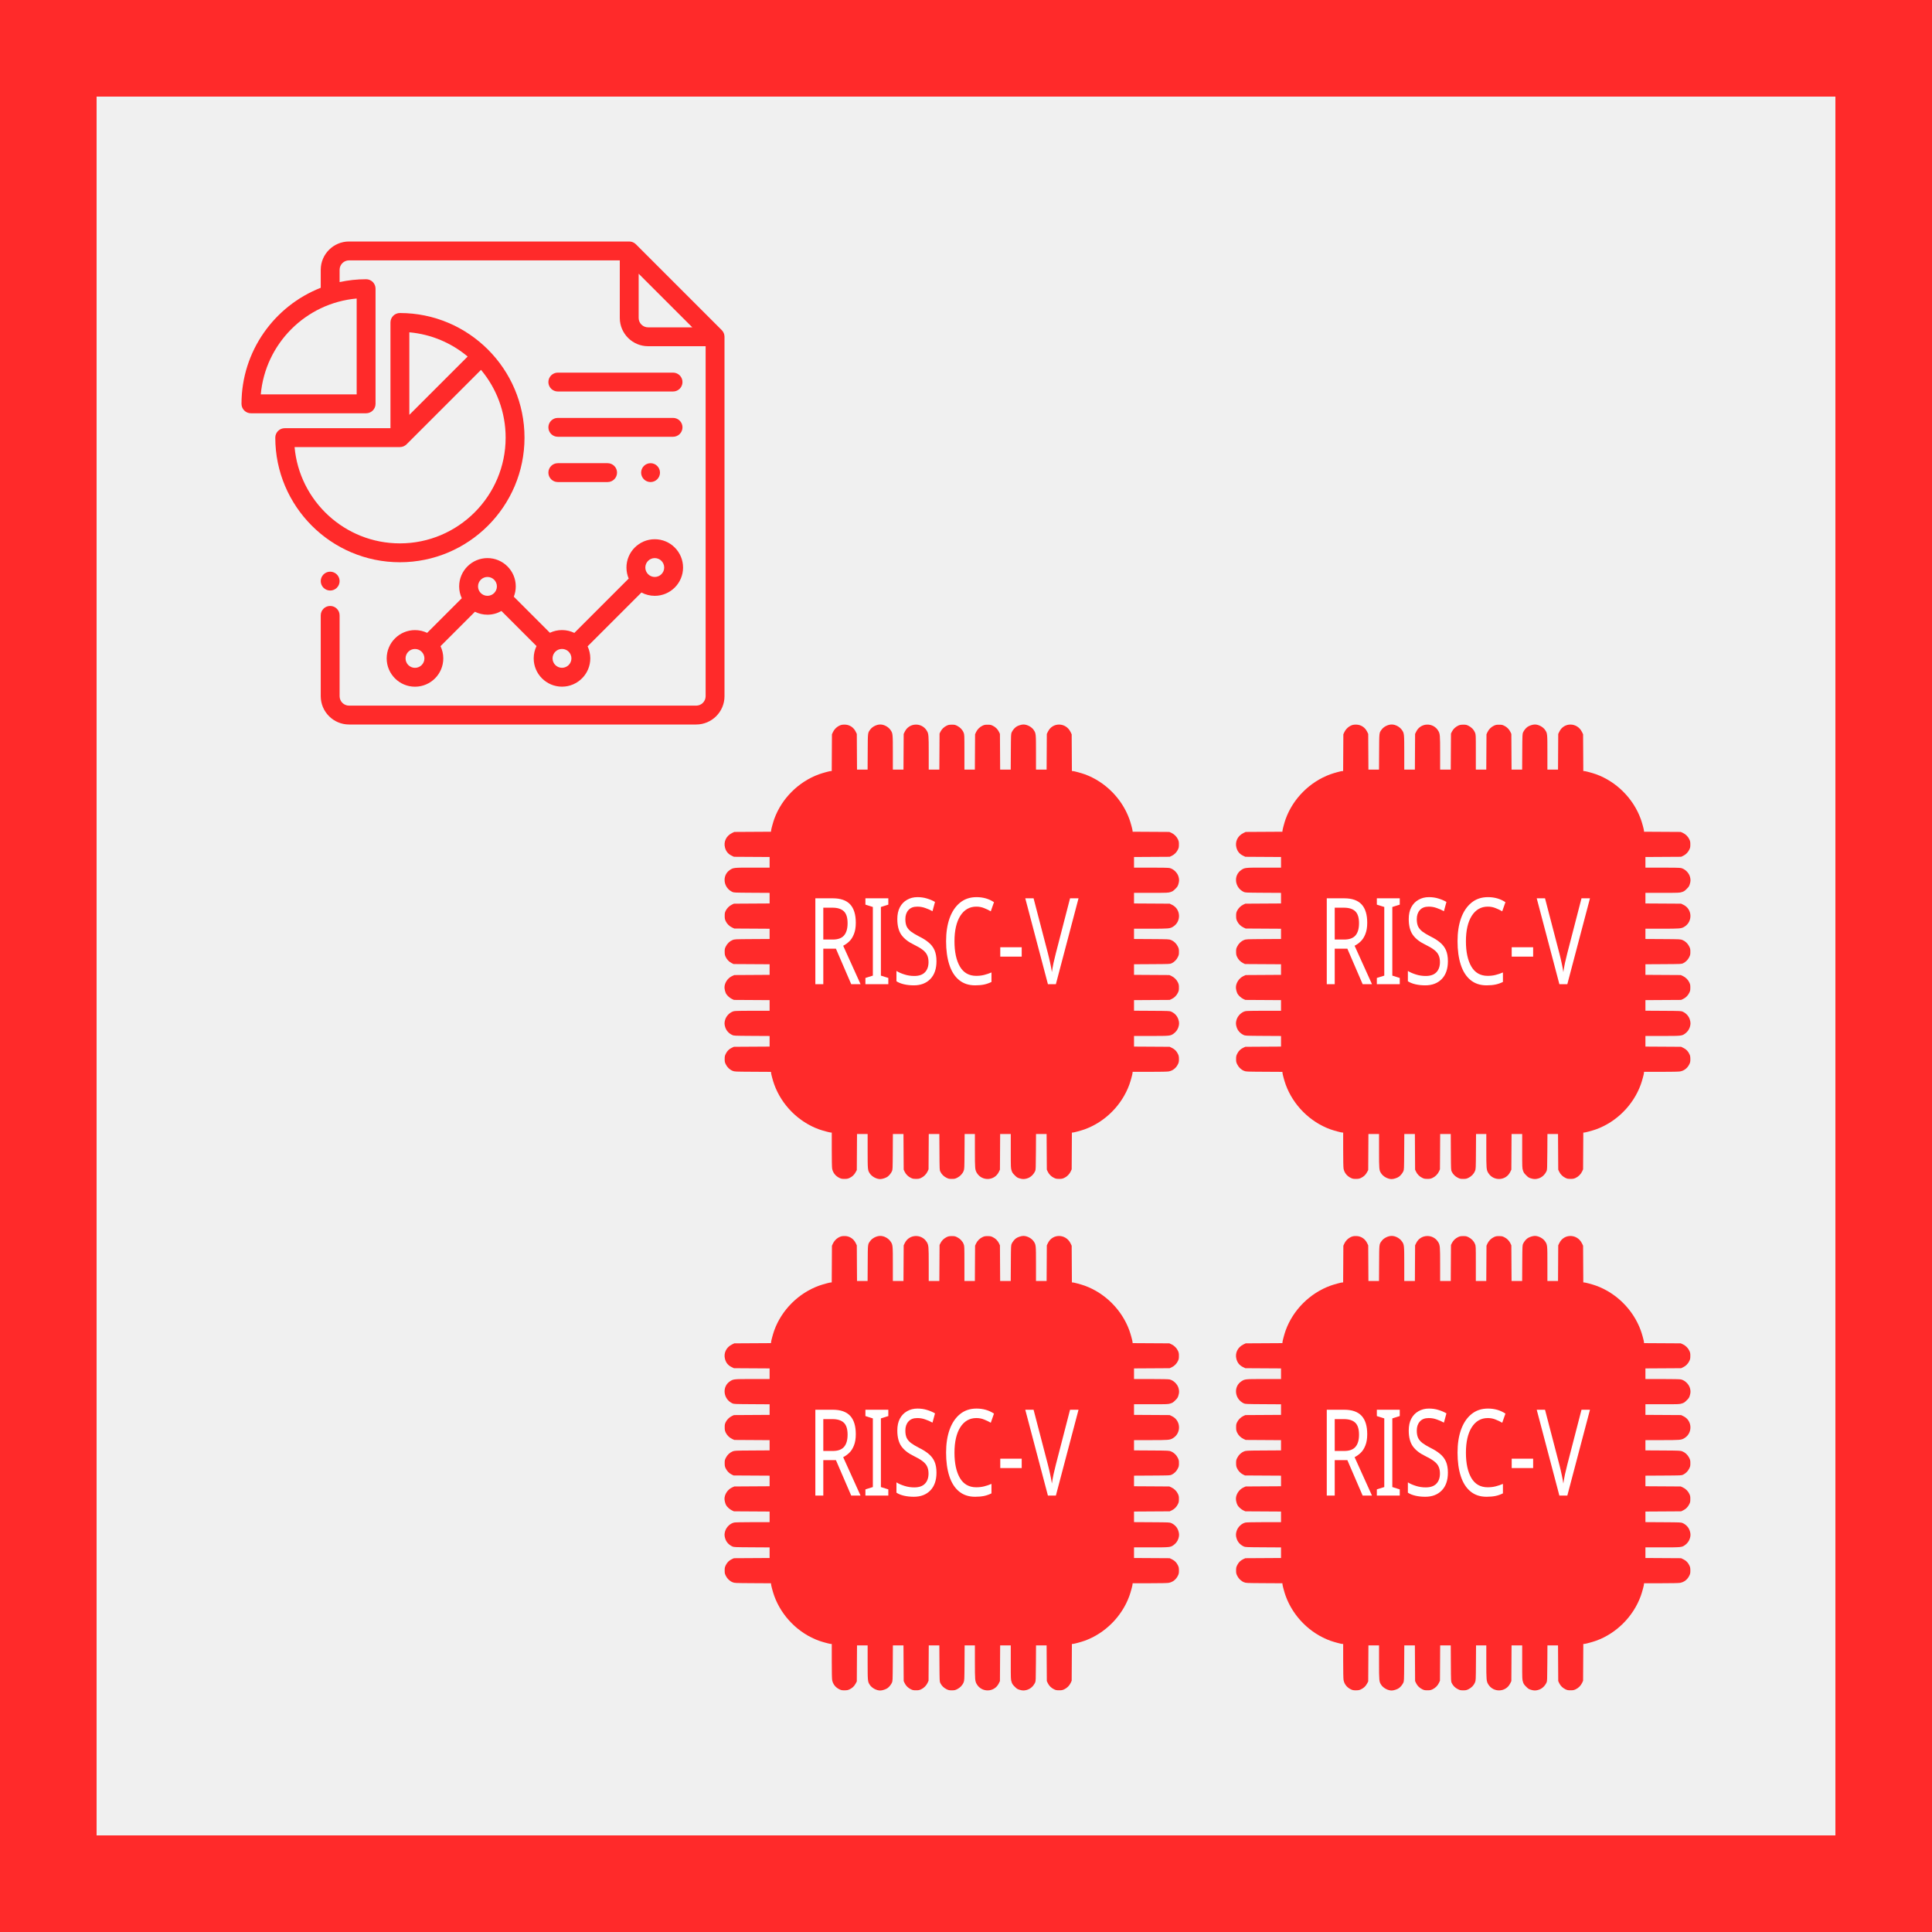
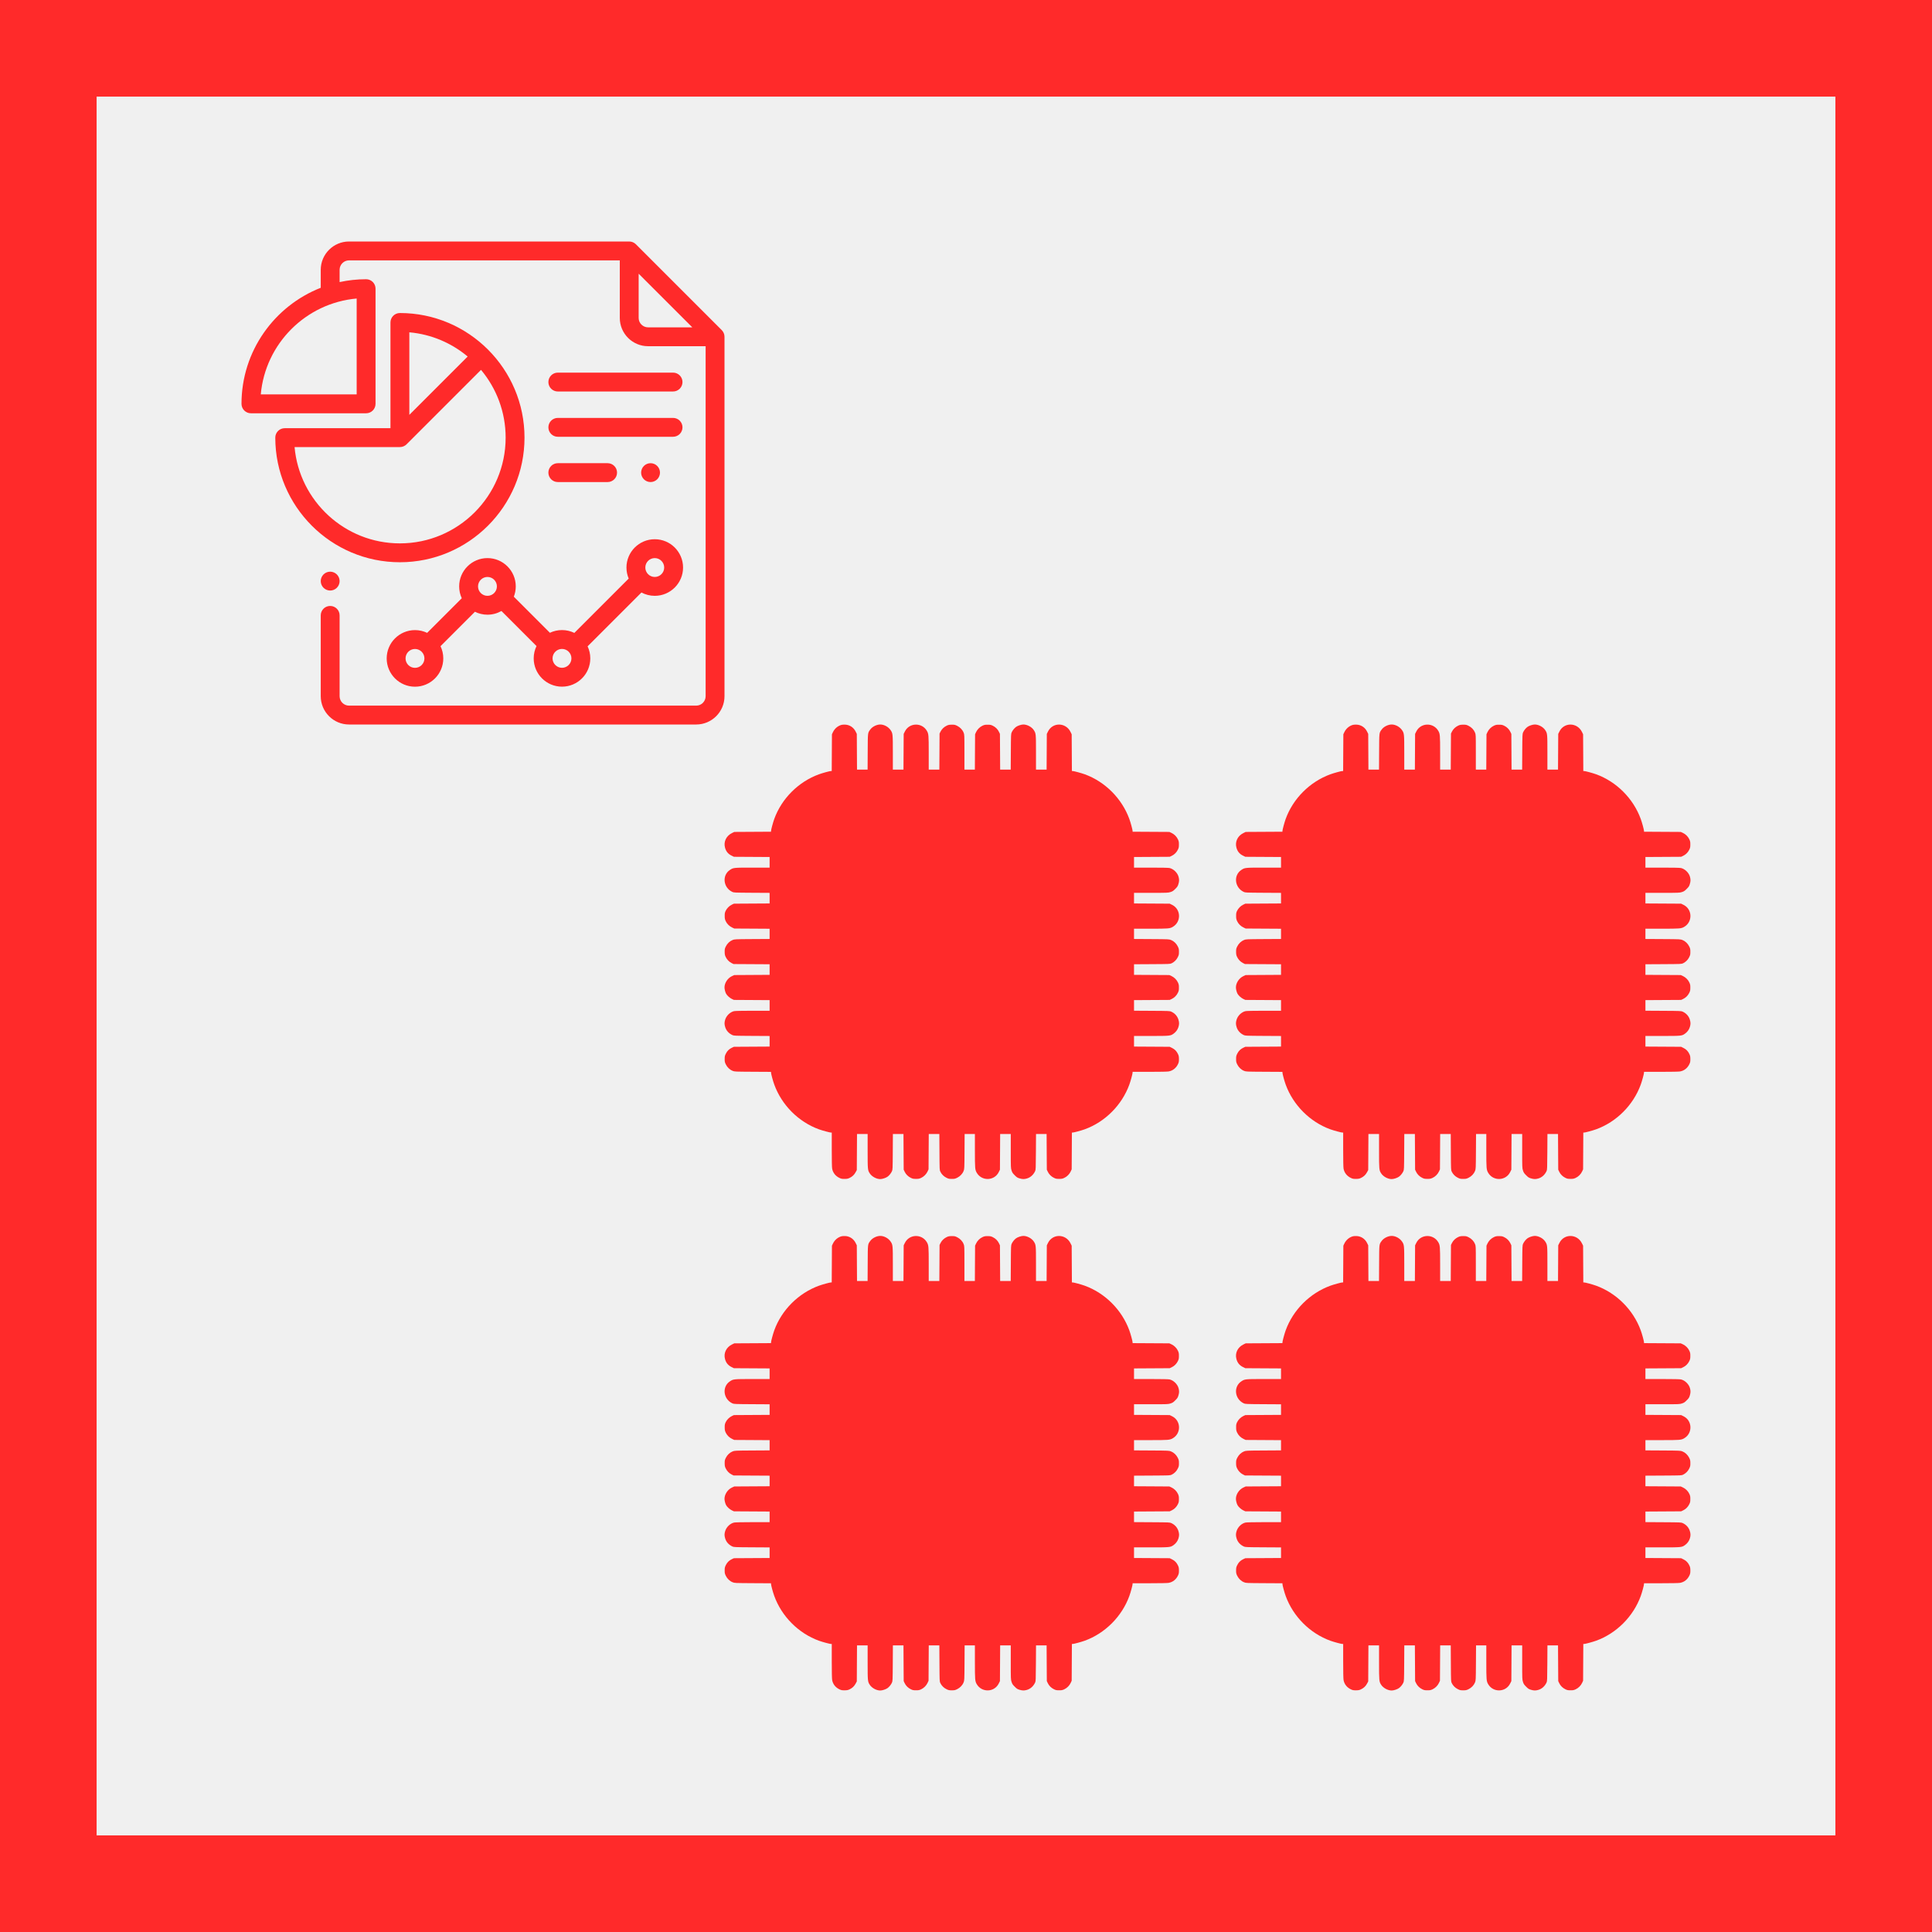
<svg xmlns="http://www.w3.org/2000/svg" version="1.0" width="400" height="400" viewBox="0 0 300 300" preserveAspectRatio="xMidYMid meet" id="svg8">
  <defs id="defs12" />
  <g transform="matrix(0.00551515,0,0,-0.00551471,112.5,262.5)" id="g6" style="fill:#ff2a2a;stroke:none">
    <path d="m 3297,12790 c -105,-27 -197,-105 -245,-208 l -27,-57 -3,-517 -3,-518 h -22 c -33,0 -241,-57 -337,-92 -577,-210 -1051,-683 -1259,-1258 -35,-97 -91,-304 -91,-337 v -22 l -518,-3 -517,-3 -67,-33 C 49,9664 -30,9498 14,9335 42,9228 101,9155 198,9108 l 67,-33 502,-3 503,-3 V 8920 8770 H 788 c -535,0 -538,-1 -635,-65 -228,-151 -190,-497 67,-619 44,-20 59,-21 548,-24 l 502,-3 v -149 -149 l -502,-3 -503,-3 -57,-27 C 135,7694 66,7624 32,7552 10,7504 5,7481 6,7410 c 0,-72 4,-94 28,-147 35,-76 103,-144 184,-181 l 57,-27 497,-3 498,-3 v -144 -144 l -492,-3 C 291,6755 284,6754 228,6732 148,6700 78,6633 38,6552 8,6492 5,6477 5,6400 c 1,-70 5,-95 27,-142 35,-75 94,-138 165,-174 l 58,-29 507,-3 508,-3 v -149 -149 l -497,-3 -498,-3 -63,-29 C 90,5660 0,5523 0,5397 c 0,-50 20,-129 44,-176 28,-52 102,-120 164,-149 l 57,-27 503,-3 502,-3 V 4890 4740 H 793 c -289,0 -496,-5 -523,-11 -111,-25 -215,-125 -251,-240 -24,-78 -24,-131 1,-210 31,-99 99,-175 200,-223 44,-20 59,-21 548,-24 l 502,-3 v -149 -149 l -502,-3 -503,-3 -56,-26 C 130,3662 76,3609 38,3532 9,3472 5,3456 5,3380 c 0,-76 4,-93 33,-152 40,-81 110,-148 190,-180 57,-23 61,-23 569,-26 l 513,-3 v -22 c 0,-33 56,-241 92,-337 210,-577 683,-1051 1258,-1259 98,-35 304,-91 338,-91 h 22 V 832 c 0,-301 4,-500 11,-538 21,-116 96,-210 207,-262 48,-23 70,-27 142,-27 70,1 94,5 140,27 77,36 131,86 171,160 l 34,63 3,508 3,507 h 149 150 V 793 c 0,-523 2,-543 59,-631 58,-91 188,-162 296,-162 59,0 162,34 208,69 48,36 94,94 121,151 20,44 21,59 24,548 l 3,502 h 149 149 l 3,-502 3,-503 27,-57 c 34,-73 98,-137 174,-173 51,-25 71,-29 144,-29 72,-1 94,4 145,27 78,36 146,104 182,181 l 28,61 3,498 3,497 h 149 149 l 3,-508 c 3,-500 3,-508 25,-553 36,-74 97,-135 171,-171 60,-30 76,-33 152,-33 76,0 93,4 152,33 81,40 148,110 180,190 22,56 23,63 26,549 l 3,493 h 145 144 V 803 c 0,-505 3,-541 53,-626 142,-241 496,-230 619,21 l 33,67 3,502 3,503 h 149 150 V 790 c 0,-467 1,-481 22,-547 18,-57 32,-79 88,-134 57,-58 75,-70 134,-88 81,-25 134,-26 207,-5 103,29 186,104 235,209 18,37 19,77 22,543 l 3,502 h 149 149 l 3,-502 3,-503 27,-57 c 34,-73 98,-137 174,-173 51,-25 71,-29 144,-29 72,-1 94,4 145,27 78,36 146,104 182,181 l 28,61 3,518 3,517 h 22 c 33,0 240,56 337,91 575,208 1048,682 1258,1259 36,97 92,304 92,338 v 22 h 478 c 301,0 500,4 538,11 116,21 210,96 262,207 23,48 27,70 27,142 -1,70 -5,94 -27,140 -38,81 -89,134 -166,172 l -67,33 -502,3 -503,3 v 149 150 h 478 c 526,0 546,2 631,61 67,46 118,114 141,188 25,80 25,132 0,212 -31,99 -99,175 -200,223 -44,20 -59,21 -547,24 l -503,3 v 149 149 l 503,3 502,3 57,27 c 73,34 137,98 173,174 25,51 29,71 29,144 1,72 -4,94 -27,145 -36,78 -104,146 -181,182 l -61,28 -497,3 -498,3 v 149 149 l 508,3 c 500,3 508,3 553,25 74,36 135,97 171,171 30,60 33,76 33,152 0,76 -4,93 -33,152 -40,81 -110,148 -190,180 -56,22 -63,23 -549,26 l -493,3 v 145 144 h 468 c 504,0 540,3 625,53 241,142 230,496 -21,619 l -67,33 -502,3 -503,3 v 149 150 h 480 c 467,0 481,1 547,22 57,18 79,32 134,88 58,57 70,75 88,134 25,80 26,131 6,205 -30,116 -144,226 -255,250 -33,7 -222,11 -525,11 h -475 v 150 149 l 503,3 502,3 57,27 c 73,34 137,98 173,174 25,51 29,71 29,144 1,72 -4,94 -27,145 -36,78 -104,146 -181,182 l -61,28 -517,3 -518,3 v 22 c 0,33 -56,241 -92,337 -210,577 -683,1051 -1258,1259 -97,35 -304,91 -337,91 h -22 l -3,518 -3,517 -33,67 c -133,270 -503,276 -634,10 l -33,-67 -3,-502 -3,-503 h -149 -150 v 483 c 0,529 -1,535 -61,628 -57,89 -186,159 -294,159 -59,0 -162,-34 -208,-69 -48,-36 -94,-94 -121,-151 -20,-44 -21,-59 -24,-547 l -3,-503 h -149 -149 l -3,503 -3,502 -27,57 c -34,73 -98,137 -174,173 -51,25 -71,29 -144,29 -72,1 -94,-4 -145,-27 -78,-36 -146,-104 -182,-181 l -28,-61 -3,-497 -3,-498 h -147 -147 v 493 c 0,489 0,492 -23,549 -32,80 -99,150 -180,190 -60,30 -75,33 -152,33 -70,-1 -95,-5 -142,-27 -75,-35 -138,-94 -174,-165 l -29,-58 -3,-507 -3,-508 h -149 -150 v 468 c 0,504 -3,540 -53,625 -142,241 -496,230 -619,-21 l -33,-67 -3,-502 -3,-503 h -149 -150 v 478 c 0,527 -2,543 -62,632 -63,94 -184,160 -292,160 -102,0 -226,-62 -283,-143 -71,-98 -68,-69 -71,-624 l -3,-503 h -149 -149 l -3,503 -3,502 -33,67 c -57,115 -166,188 -291,194 -36,2 -83,-1 -104,-6 z" id="path4" style="fill:#ff2a2a" />
  </g>
-   <text xml:space="preserve" style="font-style:normal;font-weight:normal;font-size:3.207px;line-height:23;font-family:sans-serif;letter-spacing:0px;word-spacing:0px;fill:#000000;fill-opacity:1;stroke:none;stroke-width:0.08" x="145.814" y="199.508" id="text828" transform="scale(0.8590764,1.164041)">
-     <tspan id="tspan826" x="145.814" y="199.508" style="font-size:16.035px;line-height:40;fill:#ffffff;stroke-width:0.08">RISC-V</tspan>
-   </text>
  <flowRoot xml:space="preserve" id="flowRoot830" style="font-style:normal;font-weight:normal;font-size:40px;line-height:20;font-family:sans-serif;letter-spacing:0px;word-spacing:0px;fill:#000000;fill-opacity:1;stroke:none" transform="translate(0,-980)">
    <flowRegion id="flowRegion832">
      <rect id="rect834" width="2127.681" height="612.419" x="-110.488" y="510.24" />
    </flowRegion>
    <flowPara id="flowPara836" />
  </flowRoot>
  <g transform="matrix(0.00551515,0,0,-0.00551471,112.5,183.0882)" id="g6-3" style="fill:#ff2a2a;stroke:none">
    <path d="m 3297,12790 c -105,-27 -197,-105 -245,-208 l -27,-57 -3,-517 -3,-518 h -22 c -33,0 -241,-57 -337,-92 -577,-210 -1051,-683 -1259,-1258 -35,-97 -91,-304 -91,-337 v -22 l -518,-3 -517,-3 -67,-33 C 49,9664 -30,9498 14,9335 42,9228 101,9155 198,9108 l 67,-33 502,-3 503,-3 V 8920 8770 H 788 c -535,0 -538,-1 -635,-65 -228,-151 -190,-497 67,-619 44,-20 59,-21 548,-24 l 502,-3 v -149 -149 l -502,-3 -503,-3 -57,-27 C 135,7694 66,7624 32,7552 10,7504 5,7481 6,7410 c 0,-72 4,-94 28,-147 35,-76 103,-144 184,-181 l 57,-27 497,-3 498,-3 v -144 -144 l -492,-3 C 291,6755 284,6754 228,6732 148,6700 78,6633 38,6552 8,6492 5,6477 5,6400 c 1,-70 5,-95 27,-142 35,-75 94,-138 165,-174 l 58,-29 507,-3 508,-3 v -149 -149 l -497,-3 -498,-3 -63,-29 C 90,5660 0,5523 0,5397 c 0,-50 20,-129 44,-176 28,-52 102,-120 164,-149 l 57,-27 503,-3 502,-3 V 4890 4740 H 793 c -289,0 -496,-5 -523,-11 -111,-25 -215,-125 -251,-240 -24,-78 -24,-131 1,-210 31,-99 99,-175 200,-223 44,-20 59,-21 548,-24 l 502,-3 v -149 -149 l -502,-3 -503,-3 -56,-26 C 130,3662 76,3609 38,3532 9,3472 5,3456 5,3380 c 0,-76 4,-93 33,-152 40,-81 110,-148 190,-180 57,-23 61,-23 569,-26 l 513,-3 v -22 c 0,-33 56,-241 92,-337 210,-577 683,-1051 1258,-1259 98,-35 304,-91 338,-91 h 22 V 832 c 0,-301 4,-500 11,-538 21,-116 96,-210 207,-262 48,-23 70,-27 142,-27 70,1 94,5 140,27 77,36 131,86 171,160 l 34,63 3,508 3,507 h 149 150 V 793 c 0,-523 2,-543 59,-631 58,-91 188,-162 296,-162 59,0 162,34 208,69 48,36 94,94 121,151 20,44 21,59 24,548 l 3,502 h 149 149 l 3,-502 3,-503 27,-57 c 34,-73 98,-137 174,-173 51,-25 71,-29 144,-29 72,-1 94,4 145,27 78,36 146,104 182,181 l 28,61 3,498 3,497 h 149 149 l 3,-508 c 3,-500 3,-508 25,-553 36,-74 97,-135 171,-171 60,-30 76,-33 152,-33 76,0 93,4 152,33 81,40 148,110 180,190 22,56 23,63 26,549 l 3,493 h 145 144 V 803 c 0,-505 3,-541 53,-626 142,-241 496,-230 619,21 l 33,67 3,502 3,503 h 149 150 V 790 c 0,-467 1,-481 22,-547 18,-57 32,-79 88,-134 57,-58 75,-70 134,-88 81,-25 134,-26 207,-5 103,29 186,104 235,209 18,37 19,77 22,543 l 3,502 h 149 149 l 3,-502 3,-503 27,-57 c 34,-73 98,-137 174,-173 51,-25 71,-29 144,-29 72,-1 94,4 145,27 78,36 146,104 182,181 l 28,61 3,518 3,517 h 22 c 33,0 240,56 337,91 575,208 1048,682 1258,1259 36,97 92,304 92,338 v 22 h 478 c 301,0 500,4 538,11 116,21 210,96 262,207 23,48 27,70 27,142 -1,70 -5,94 -27,140 -38,81 -89,134 -166,172 l -67,33 -502,3 -503,3 v 149 150 h 478 c 526,0 546,2 631,61 67,46 118,114 141,188 25,80 25,132 0,212 -31,99 -99,175 -200,223 -44,20 -59,21 -547,24 l -503,3 v 149 149 l 503,3 502,3 57,27 c 73,34 137,98 173,174 25,51 29,71 29,144 1,72 -4,94 -27,145 -36,78 -104,146 -181,182 l -61,28 -497,3 -498,3 v 149 149 l 508,3 c 500,3 508,3 553,25 74,36 135,97 171,171 30,60 33,76 33,152 0,76 -4,93 -33,152 -40,81 -110,148 -190,180 -56,22 -63,23 -549,26 l -493,3 v 145 144 h 468 c 504,0 540,3 625,53 241,142 230,496 -21,619 l -67,33 -502,3 -503,3 v 149 150 h 480 c 467,0 481,1 547,22 57,18 79,32 134,88 58,57 70,75 88,134 25,80 26,131 6,205 -30,116 -144,226 -255,250 -33,7 -222,11 -525,11 h -475 v 150 149 l 503,3 502,3 57,27 c 73,34 137,98 173,174 25,51 29,71 29,144 1,72 -4,94 -27,145 -36,78 -104,146 -181,182 l -61,28 -517,3 -518,3 v 22 c 0,33 -56,241 -92,337 -210,577 -683,1051 -1258,1259 -97,35 -304,91 -337,91 h -22 l -3,518 -3,517 -33,67 c -133,270 -503,276 -634,10 l -33,-67 -3,-502 -3,-503 h -149 -150 v 483 c 0,529 -1,535 -61,628 -57,89 -186,159 -294,159 -59,0 -162,-34 -208,-69 -48,-36 -94,-94 -121,-151 -20,-44 -21,-59 -24,-547 l -3,-503 h -149 -149 l -3,503 -3,502 -27,57 c -34,73 -98,137 -174,173 -51,25 -71,29 -144,29 -72,1 -94,-4 -145,-27 -78,-36 -146,-104 -182,-181 l -28,-61 -3,-497 -3,-498 h -147 -147 v 493 c 0,489 0,492 -23,549 -32,80 -99,150 -180,190 -60,30 -75,33 -152,33 -70,-1 -95,-5 -142,-27 -75,-35 -138,-94 -174,-165 l -29,-58 -3,-507 -3,-508 h -149 -150 v 468 c 0,504 -3,540 -53,625 -142,241 -496,230 -619,-21 l -33,-67 -3,-502 -3,-503 h -149 -150 v 478 c 0,527 -2,543 -62,632 -63,94 -184,160 -292,160 -102,0 -226,-62 -283,-143 -71,-98 -68,-69 -71,-624 l -3,-503 h -149 -149 l -3,503 -3,502 -33,67 c -57,115 -166,188 -291,194 -36,2 -83,-1 -104,-6 z" id="path4-6" style="fill:#ff2a2a" />
  </g>
-   <text xml:space="preserve" style="font-style:normal;font-weight:normal;font-size:3.207px;line-height:23;font-family:sans-serif;letter-spacing:0px;word-spacing:0px;fill:#000000;fill-opacity:1;stroke:none;stroke-width:0.08" x="145.814" y="131.287" id="text828-7" transform="scale(0.8590764,1.164041)">
-     <tspan id="tspan826-5" x="145.814" y="131.287" style="font-size:16.035px;line-height:40;fill:#ffffff;stroke-width:0.08">RISC-V</tspan>
-   </text>
  <g transform="matrix(0.00551515,0,0,-0.00551471,191.9117,262.5)" id="g6-36" style="fill:#ff2a2a;stroke:none">
    <path d="m 3297,12790 c -105,-27 -197,-105 -245,-208 l -27,-57 -3,-517 -3,-518 h -22 c -33,0 -241,-57 -337,-92 -577,-210 -1051,-683 -1259,-1258 -35,-97 -91,-304 -91,-337 v -22 l -518,-3 -517,-3 -67,-33 C 49,9664 -30,9498 14,9335 42,9228 101,9155 198,9108 l 67,-33 502,-3 503,-3 V 8920 8770 H 788 c -535,0 -538,-1 -635,-65 -228,-151 -190,-497 67,-619 44,-20 59,-21 548,-24 l 502,-3 v -149 -149 l -502,-3 -503,-3 -57,-27 C 135,7694 66,7624 32,7552 10,7504 5,7481 6,7410 c 0,-72 4,-94 28,-147 35,-76 103,-144 184,-181 l 57,-27 497,-3 498,-3 v -144 -144 l -492,-3 C 291,6755 284,6754 228,6732 148,6700 78,6633 38,6552 8,6492 5,6477 5,6400 c 1,-70 5,-95 27,-142 35,-75 94,-138 165,-174 l 58,-29 507,-3 508,-3 v -149 -149 l -497,-3 -498,-3 -63,-29 C 90,5660 0,5523 0,5397 c 0,-50 20,-129 44,-176 28,-52 102,-120 164,-149 l 57,-27 503,-3 502,-3 V 4890 4740 H 793 c -289,0 -496,-5 -523,-11 -111,-25 -215,-125 -251,-240 -24,-78 -24,-131 1,-210 31,-99 99,-175 200,-223 44,-20 59,-21 548,-24 l 502,-3 v -149 -149 l -502,-3 -503,-3 -56,-26 C 130,3662 76,3609 38,3532 9,3472 5,3456 5,3380 c 0,-76 4,-93 33,-152 40,-81 110,-148 190,-180 57,-23 61,-23 569,-26 l 513,-3 v -22 c 0,-33 56,-241 92,-337 210,-577 683,-1051 1258,-1259 98,-35 304,-91 338,-91 h 22 V 832 c 0,-301 4,-500 11,-538 21,-116 96,-210 207,-262 48,-23 70,-27 142,-27 70,1 94,5 140,27 77,36 131,86 171,160 l 34,63 3,508 3,507 h 149 150 V 793 c 0,-523 2,-543 59,-631 58,-91 188,-162 296,-162 59,0 162,34 208,69 48,36 94,94 121,151 20,44 21,59 24,548 l 3,502 h 149 149 l 3,-502 3,-503 27,-57 c 34,-73 98,-137 174,-173 51,-25 71,-29 144,-29 72,-1 94,4 145,27 78,36 146,104 182,181 l 28,61 3,498 3,497 h 149 149 l 3,-508 c 3,-500 3,-508 25,-553 36,-74 97,-135 171,-171 60,-30 76,-33 152,-33 76,0 93,4 152,33 81,40 148,110 180,190 22,56 23,63 26,549 l 3,493 h 145 144 V 803 c 0,-505 3,-541 53,-626 142,-241 496,-230 619,21 l 33,67 3,502 3,503 h 149 150 V 790 c 0,-467 1,-481 22,-547 18,-57 32,-79 88,-134 57,-58 75,-70 134,-88 81,-25 134,-26 207,-5 103,29 186,104 235,209 18,37 19,77 22,543 l 3,502 h 149 149 l 3,-502 3,-503 27,-57 c 34,-73 98,-137 174,-173 51,-25 71,-29 144,-29 72,-1 94,4 145,27 78,36 146,104 182,181 l 28,61 3,518 3,517 h 22 c 33,0 240,56 337,91 575,208 1048,682 1258,1259 36,97 92,304 92,338 v 22 h 478 c 301,0 500,4 538,11 116,21 210,96 262,207 23,48 27,70 27,142 -1,70 -5,94 -27,140 -38,81 -89,134 -166,172 l -67,33 -502,3 -503,3 v 149 150 h 478 c 526,0 546,2 631,61 67,46 118,114 141,188 25,80 25,132 0,212 -31,99 -99,175 -200,223 -44,20 -59,21 -547,24 l -503,3 v 149 149 l 503,3 502,3 57,27 c 73,34 137,98 173,174 25,51 29,71 29,144 1,72 -4,94 -27,145 -36,78 -104,146 -181,182 l -61,28 -497,3 -498,3 v 149 149 l 508,3 c 500,3 508,3 553,25 74,36 135,97 171,171 30,60 33,76 33,152 0,76 -4,93 -33,152 -40,81 -110,148 -190,180 -56,22 -63,23 -549,26 l -493,3 v 145 144 h 468 c 504,0 540,3 625,53 241,142 230,496 -21,619 l -67,33 -502,3 -503,3 v 149 150 h 480 c 467,0 481,1 547,22 57,18 79,32 134,88 58,57 70,75 88,134 25,80 26,131 6,205 -30,116 -144,226 -255,250 -33,7 -222,11 -525,11 h -475 v 150 149 l 503,3 502,3 57,27 c 73,34 137,98 173,174 25,51 29,71 29,144 1,72 -4,94 -27,145 -36,78 -104,146 -181,182 l -61,28 -517,3 -518,3 v 22 c 0,33 -56,241 -92,337 -210,577 -683,1051 -1258,1259 -97,35 -304,91 -337,91 h -22 l -3,518 -3,517 -33,67 c -133,270 -503,276 -634,10 l -33,-67 -3,-502 -3,-503 h -149 -150 v 483 c 0,529 -1,535 -61,628 -57,89 -186,159 -294,159 -59,0 -162,-34 -208,-69 -48,-36 -94,-94 -121,-151 -20,-44 -21,-59 -24,-547 l -3,-503 h -149 -149 l -3,503 -3,502 -27,57 c -34,73 -98,137 -174,173 -51,25 -71,29 -144,29 -72,1 -94,-4 -145,-27 -78,-36 -146,-104 -182,-181 l -28,-61 -3,-497 -3,-498 h -147 -147 v 493 c 0,489 0,492 -23,549 -32,80 -99,150 -180,190 -60,30 -75,33 -152,33 -70,-1 -95,-5 -142,-27 -75,-35 -138,-94 -174,-165 l -29,-58 -3,-507 -3,-508 h -149 -150 v 468 c 0,504 -3,540 -53,625 -142,241 -496,230 -619,-21 l -33,-67 -3,-502 -3,-503 h -149 -150 v 478 c 0,527 -2,543 -62,632 -63,94 -184,160 -292,160 -102,0 -226,-62 -283,-143 -71,-98 -68,-69 -71,-624 l -3,-503 h -149 -149 l -3,503 -3,502 -33,67 c -57,115 -166,188 -291,194 -36,2 -83,-1 -104,-6 z" id="path4-0" style="fill:#ff2a2a" />
  </g>
-   <text xml:space="preserve" style="font-style:normal;font-weight:normal;font-size:3.207px;line-height:23;font-family:sans-serif;letter-spacing:0px;word-spacing:0px;fill:#000000;fill-opacity:1;stroke:none;stroke-width:0.08" x="238.253" y="199.508" id="text828-6" transform="scale(0.8590764,1.164041)">
-     <tspan id="tspan826-2" x="238.253" y="199.508" style="font-size:16.035px;line-height:40;fill:#ffffff;stroke-width:0.08">RISC-V</tspan>
-   </text>
  <g transform="matrix(0.00551515,0,0,-0.00551471,191.9117,183.0882)" id="g6-3-6" style="fill:#ff2a2a;stroke:none">
    <path d="m 3297,12790 c -105,-27 -197,-105 -245,-208 l -27,-57 -3,-517 -3,-518 h -22 c -33,0 -241,-57 -337,-92 -577,-210 -1051,-683 -1259,-1258 -35,-97 -91,-304 -91,-337 v -22 l -518,-3 -517,-3 -67,-33 C 49,9664 -30,9498 14,9335 42,9228 101,9155 198,9108 l 67,-33 502,-3 503,-3 V 8920 8770 H 788 c -535,0 -538,-1 -635,-65 -228,-151 -190,-497 67,-619 44,-20 59,-21 548,-24 l 502,-3 v -149 -149 l -502,-3 -503,-3 -57,-27 C 135,7694 66,7624 32,7552 10,7504 5,7481 6,7410 c 0,-72 4,-94 28,-147 35,-76 103,-144 184,-181 l 57,-27 497,-3 498,-3 v -144 -144 l -492,-3 C 291,6755 284,6754 228,6732 148,6700 78,6633 38,6552 8,6492 5,6477 5,6400 c 1,-70 5,-95 27,-142 35,-75 94,-138 165,-174 l 58,-29 507,-3 508,-3 v -149 -149 l -497,-3 -498,-3 -63,-29 C 90,5660 0,5523 0,5397 c 0,-50 20,-129 44,-176 28,-52 102,-120 164,-149 l 57,-27 503,-3 502,-3 V 4890 4740 H 793 c -289,0 -496,-5 -523,-11 -111,-25 -215,-125 -251,-240 -24,-78 -24,-131 1,-210 31,-99 99,-175 200,-223 44,-20 59,-21 548,-24 l 502,-3 v -149 -149 l -502,-3 -503,-3 -56,-26 C 130,3662 76,3609 38,3532 9,3472 5,3456 5,3380 c 0,-76 4,-93 33,-152 40,-81 110,-148 190,-180 57,-23 61,-23 569,-26 l 513,-3 v -22 c 0,-33 56,-241 92,-337 210,-577 683,-1051 1258,-1259 98,-35 304,-91 338,-91 h 22 V 832 c 0,-301 4,-500 11,-538 21,-116 96,-210 207,-262 48,-23 70,-27 142,-27 70,1 94,5 140,27 77,36 131,86 171,160 l 34,63 3,508 3,507 h 149 150 V 793 c 0,-523 2,-543 59,-631 58,-91 188,-162 296,-162 59,0 162,34 208,69 48,36 94,94 121,151 20,44 21,59 24,548 l 3,502 h 149 149 l 3,-502 3,-503 27,-57 c 34,-73 98,-137 174,-173 51,-25 71,-29 144,-29 72,-1 94,4 145,27 78,36 146,104 182,181 l 28,61 3,498 3,497 h 149 149 l 3,-508 c 3,-500 3,-508 25,-553 36,-74 97,-135 171,-171 60,-30 76,-33 152,-33 76,0 93,4 152,33 81,40 148,110 180,190 22,56 23,63 26,549 l 3,493 h 145 144 V 803 c 0,-505 3,-541 53,-626 142,-241 496,-230 619,21 l 33,67 3,502 3,503 h 149 150 V 790 c 0,-467 1,-481 22,-547 18,-57 32,-79 88,-134 57,-58 75,-70 134,-88 81,-25 134,-26 207,-5 103,29 186,104 235,209 18,37 19,77 22,543 l 3,502 h 149 149 l 3,-502 3,-503 27,-57 c 34,-73 98,-137 174,-173 51,-25 71,-29 144,-29 72,-1 94,4 145,27 78,36 146,104 182,181 l 28,61 3,518 3,517 h 22 c 33,0 240,56 337,91 575,208 1048,682 1258,1259 36,97 92,304 92,338 v 22 h 478 c 301,0 500,4 538,11 116,21 210,96 262,207 23,48 27,70 27,142 -1,70 -5,94 -27,140 -38,81 -89,134 -166,172 l -67,33 -502,3 -503,3 v 149 150 h 478 c 526,0 546,2 631,61 67,46 118,114 141,188 25,80 25,132 0,212 -31,99 -99,175 -200,223 -44,20 -59,21 -547,24 l -503,3 v 149 149 l 503,3 502,3 57,27 c 73,34 137,98 173,174 25,51 29,71 29,144 1,72 -4,94 -27,145 -36,78 -104,146 -181,182 l -61,28 -497,3 -498,3 v 149 149 l 508,3 c 500,3 508,3 553,25 74,36 135,97 171,171 30,60 33,76 33,152 0,76 -4,93 -33,152 -40,81 -110,148 -190,180 -56,22 -63,23 -549,26 l -493,3 v 145 144 h 468 c 504,0 540,3 625,53 241,142 230,496 -21,619 l -67,33 -502,3 -503,3 v 149 150 h 480 c 467,0 481,1 547,22 57,18 79,32 134,88 58,57 70,75 88,134 25,80 26,131 6,205 -30,116 -144,226 -255,250 -33,7 -222,11 -525,11 h -475 v 150 149 l 503,3 502,3 57,27 c 73,34 137,98 173,174 25,51 29,71 29,144 1,72 -4,94 -27,145 -36,78 -104,146 -181,182 l -61,28 -517,3 -518,3 v 22 c 0,33 -56,241 -92,337 -210,577 -683,1051 -1258,1259 -97,35 -304,91 -337,91 h -22 l -3,518 -3,517 -33,67 c -133,270 -503,276 -634,10 l -33,-67 -3,-502 -3,-503 h -149 -150 v 483 c 0,529 -1,535 -61,628 -57,89 -186,159 -294,159 -59,0 -162,-34 -208,-69 -48,-36 -94,-94 -121,-151 -20,-44 -21,-59 -24,-547 l -3,-503 h -149 -149 l -3,503 -3,502 -27,57 c -34,73 -98,137 -174,173 -51,25 -71,29 -144,29 -72,1 -94,-4 -145,-27 -78,-36 -146,-104 -182,-181 l -28,-61 -3,-497 -3,-498 h -147 -147 v 493 c 0,489 0,492 -23,549 -32,80 -99,150 -180,190 -60,30 -75,33 -152,33 -70,-1 -95,-5 -142,-27 -75,-35 -138,-94 -174,-165 l -29,-58 -3,-507 -3,-508 h -149 -150 v 468 c 0,504 -3,540 -53,625 -142,241 -496,230 -619,-21 l -33,-67 -3,-502 -3,-503 h -149 -150 v 478 c 0,527 -2,543 -62,632 -63,94 -184,160 -292,160 -102,0 -226,-62 -283,-143 -71,-98 -68,-69 -71,-624 l -3,-503 h -149 -149 l -3,503 -3,502 -33,67 c -57,115 -166,188 -291,194 -36,2 -83,-1 -104,-6 z" id="path4-6-1" style="fill:#ff2a2a" />
  </g>
-   <text xml:space="preserve" style="font-style:normal;font-weight:normal;font-size:3.207px;line-height:23;font-family:sans-serif;letter-spacing:0px;word-spacing:0px;fill:#000000;fill-opacity:1;stroke:none;stroke-width:0.08" x="238.253" y="131.287" id="text828-7-8" transform="scale(0.8590764,1.164041)">
-     <tspan id="tspan826-5-7" x="238.253" y="131.287" style="font-size:16.035px;line-height:40;fill:#ffffff;stroke-width:0.08">RISC-V</tspan>
-   </text>
  <rect style="fill:#ff2a2a;fill-opacity:1;stroke-width:0.501" id="rect46" width="15" height="300" x="-2.8421709e-14" y="4.9999999e-06" />
  <rect style="fill:#ff2a2a;fill-opacity:1;stroke-width:0.501" id="rect46-3" width="15" height="300" x="285" y="4.9999999e-06" />
  <rect style="fill:#ff2a2a;fill-opacity:1;stroke-width:0.501" id="rect46-6" width="15" height="300" x="285" y="-300" transform="rotate(90)" />
  <rect style="fill:#ff2a2a;fill-opacity:1;stroke-width:0.501" id="rect46-6-7" width="15" height="300" x="4.9999999e-06" y="-300" transform="rotate(90)" />
  <g id="g922" transform="matrix(0.1875,0,0,0.1875,37.5,37.5)">
    <g style="fill:#ff2a2a;fill-opacity:1" transform="scale(0.78125)" id="g6-367">
      <g style="fill:#ff2a2a;fill-opacity:1" id="g4">
        <path style="fill:#ff2a2a;fill-opacity:1" id="path2" d="m 509.07,93.916 -91,-90.987 C 416.195,1.054 413.652,0 411,0 H 114 C 97.458,0 84,13.458 84,30 V 49.064 C 34.875,68.334 0,116.215 0,172.091 c 0,5.522 4.478,10 10,10 h 122.091 c 5.522,0 10,-4.478 10,-10 V 50 c 0,-5.522 -4.478,-10 -10,-10 -9.638,0 -19.034,1.047 -28.091,3.017 V 30 c 0,-5.514 4.486,-10 10,-10 h 287 v 61 c 0,16.542 13.458,30 30,30 h 61 v 371 c 0,5.514 -4.486,10 -10,10 H 114 c -5.514,0 -10,-4.486 -10,-10 v -85.667 c 0,-5.522 -4.478,-10 -10,-10 -5.522,0 -10,4.478 -10,10 V 482 c 0,16.542 13.458,30 30,30 h 368 c 16.542,0 30,-13.458 30,-30 V 100.987 c 0,-2.652 -1.054,-5.196 -2.93,-7.071 z M 122.09,60.443 V 162.091 H 20.442 C 25.223,108.243 68.243,65.224 122.09,60.443 Z M 431,91 c -5.514,0 -10,-4.486 -10,-10 V 34.14 L 477.868,91 Z" />
      </g>
    </g>
    <g style="fill:#ff2a2a;fill-opacity:1" transform="scale(0.78125)" id="g12">
      <g style="fill:#ff2a2a;fill-opacity:1" id="g10">
        <path style="fill:#ff2a2a;fill-opacity:1" id="path8" d="M 101.069,352.93 C 99.21,351.069 96.63,350 94,350 c -2.63,0 -5.21,1.069 -7.07,2.93 -1.86,1.86 -2.93,4.44 -2.93,7.07 0,2.63 1.069,5.21 2.93,7.069 1.86,1.861 4.44,2.931 7.07,2.931 2.63,0 5.21,-1.07 7.069,-2.931 C 102.93,365.21 104,362.63 104,360 c 0,-2.63 -1.07,-5.21 -2.931,-7.07 z" />
      </g>
    </g>
    <g style="fill:#ff2a2a;fill-opacity:1" transform="scale(0.78125)" id="g18">
      <g style="fill:#ff2a2a;fill-opacity:1" id="g16">
        <path style="fill:#ff2a2a;fill-opacity:1" id="path14" d="m 167.909,75.819 c -5.522,0 -10,4.478 -10,10 v 112.09 H 45.819 c -5.522,0 -10,4.478 -10,10 C 35.819,280.744 95.074,340 167.909,340 240.744,340 300,280.744 300,207.909 300,135.074 240.744,75.819 167.909,75.819 Z m 10,20.443 c 23.41,2.078 44.771,11.388 61.836,25.67 l -61.836,61.835 z M 167.909,320 C 109.472,320 61.335,275.051 56.262,217.909 h 111.647 c 2.76,0 5.258,-1.118 7.068,-2.926 0.001,-0.001 0.002,-0.001 0.004,-0.003 L 253.89,136.072 C 270.181,155.539 280,180.599 280,207.909 280,269.716 229.716,320 167.909,320 Z" />
      </g>
    </g>
    <g style="fill:#ff2a2a;fill-opacity:1" transform="scale(0.78125)" id="g24">
      <g style="fill:#ff2a2a;fill-opacity:1" id="g22">
        <path style="fill:#ff2a2a;fill-opacity:1" id="path20" d="m 438.073,315.605 c -16.542,0 -30,13.458 -30,30 0,4.146 0.846,8.097 2.373,11.692 l -57.613,57.613 c -3.959,-1.929 -8.403,-3.014 -13.095,-3.014 -4.581,0 -8.923,1.036 -12.81,2.879 L 288.67,376.517 c 1.326,-3.384 2.062,-7.063 2.062,-10.913 0,-16.542 -13.458,-30 -30,-30 -16.542,0 -30,13.458 -30,30 0,4.482 0.995,8.734 2.765,12.557 l -36.695,36.695 c -3.909,-1.87 -8.283,-2.919 -12.897,-2.919 -16.542,0 -30,13.458 -30,30 0,16.542 13.458,30 30,30 16.542,0 30,-13.458 30,-30 0,-4.637 -1.058,-9.031 -2.944,-12.954 l 36.49,-36.49 c 4.007,1.988 8.515,3.111 13.283,3.111 5.385,0 10.438,-1.433 14.811,-3.927 l 37.179,37.179 c -1.912,3.945 -2.986,8.369 -2.986,13.04 0,16.542 13.458,30 30,30 16.542,0 30,-13.458 30,-30 0,-4.558 -1.026,-8.88 -2.853,-12.752 l 57.075,-57.075 c 4.209,2.254 9.014,3.536 14.113,3.536 16.542,0 30,-13.458 30,-30 0,-16.542 -13.458,-30 -30,-30 z M 183.904,451.938 c -5.514,0 -10,-4.486 -10,-10 0,-5.514 4.486,-10 10,-10 2.685,0 5.12,1.069 6.918,2.797 0.04,0.042 0.075,0.087 0.116,0.128 0.048,0.048 0.1,0.088 0.149,0.134 1.74,1.8 2.817,4.246 2.817,6.941 0,5.513 -4.486,10 -10,10 z m 76.828,-76.334 c -5.514,0 -10,-4.486 -10,-10 0,-5.514 4.486,-10 10,-10 5.514,0 10,4.486 10,10 0,5.514 -4.486,10 -10,10 z m 79.004,76.292 c -5.514,0 -10,-4.486 -10,-10 0,-5.514 4.486,-10 10,-10 5.514,0 10,4.486 10,10 0,5.514 -4.486,10 -10,10 z m 98.335,-96.292 c -5.514,0 -10,-4.486 -10,-10 0,-5.514 4.487,-10 10,-10 5.514,0 10,4.486 10,10 0,5.514 -4.486,10 -10,10 z" />
      </g>
    </g>
    <g style="fill:#ff2a2a;fill-opacity:1" transform="scale(0.78125)" id="g30">
      <g style="fill:#ff2a2a;fill-opacity:1" id="g28">
        <path style="fill:#ff2a2a;fill-opacity:1" id="path26" d="m 388.09,235 h -52.779 c -5.522,0 -10,4.478 -10,10 0,5.522 4.477,10 10,10 h 52.779 c 5.522,0 10,-4.478 10,-10 0,-5.522 -4.478,-10 -10,-10 z" />
      </g>
    </g>
    <g style="fill:#ff2a2a;fill-opacity:1" transform="scale(0.78125)" id="g36">
      <g style="fill:#ff2a2a;fill-opacity:1" id="g34">
        <path style="fill:#ff2a2a;fill-opacity:1" id="path32" d="M 440.689,237.93 C 438.83,236.07 436.25,235 433.62,235 c -2.63,0 -5.21,1.069 -7.07,2.93 -1.86,1.86 -2.93,4.44 -2.93,7.07 0,2.63 1.069,5.21 2.93,7.069 1.86,1.86 4.43,2.931 7.07,2.931 2.63,0 5.21,-1.07 7.069,-2.931 1.86,-1.859 2.931,-4.439 2.931,-7.069 0,-2.63 -1.07,-5.21 -2.931,-7.07 z" />
      </g>
    </g>
    <g style="fill:#ff2a2a;fill-opacity:1" transform="scale(0.78125)" id="g42">
      <g style="fill:#ff2a2a;fill-opacity:1" id="g40">
        <path style="fill:#ff2a2a;fill-opacity:1" id="path38" d="M 457.465,139 H 335.311 c -5.522,0 -10,4.478 -10,10 0,5.522 4.477,10 10,10 h 122.154 c 5.522,0 10,-4.478 10,-10 0,-5.522 -4.478,-10 -10,-10 z" />
      </g>
    </g>
    <g style="fill:#ff2a2a;fill-opacity:1" transform="scale(0.78125)" id="g48">
      <g style="fill:#ff2a2a;fill-opacity:1" id="g46">
        <path style="fill:#ff2a2a;fill-opacity:1" id="path44" d="M 457.465,187 H 335.311 c -5.522,0 -10,4.478 -10,10 0,5.522 4.477,10 10,10 h 122.154 c 5.522,0 10,-4.478 10,-10 0,-5.522 -4.478,-10 -10,-10 z" />
      </g>
    </g>
-     <g transform="translate(0,-112)" id="g50">
- </g>
-     <g transform="translate(0,-112)" id="g52">
- </g>
-     <g transform="translate(0,-112)" id="g54">
- </g>
-     <g transform="translate(0,-112)" id="g56">
- </g>
-     <g transform="translate(0,-112)" id="g58">
- </g>
-     <g transform="translate(0,-112)" id="g60">
- </g>
-     <g transform="translate(0,-112)" id="g62">
- </g>
-     <g transform="translate(0,-112)" id="g64">
- </g>
-     <g transform="translate(0,-112)" id="g66">
- </g>
-     <g transform="translate(0,-112)" id="g68">
- </g>
-     <g transform="translate(0,-112)" id="g70">
- </g>
-     <g transform="translate(0,-112)" id="g72">
- </g>
-     <g transform="translate(0,-112)" id="g74">
- </g>
-     <g transform="translate(0,-112)" id="g76">
- </g>
-     <g transform="translate(0,-112)" id="g78">
- </g>
+     <g transform="translate(0,-112)" id="g50" />
+     <g transform="translate(0,-112)" id="g52" />
+     <g transform="translate(0,-112)" id="g54" />
+     <g transform="translate(0,-112)" id="g56" />
+     <g transform="translate(0,-112)" id="g58" />
+     <g transform="translate(0,-112)" id="g60" />
+     <g transform="translate(0,-112)" id="g62" />
+     <g transform="translate(0,-112)" id="g64" />
+     <g transform="translate(0,-112)" id="g66" />
+     <g transform="translate(0,-112)" id="g68" />
+     <g transform="translate(0,-112)" id="g70" />
+     <g transform="translate(0,-112)" id="g72" />
+     <g transform="translate(0,-112)" id="g74" />
+     <g transform="translate(0,-112)" id="g76" />
+     <g transform="translate(0,-112)" id="g78" />
  </g>
</svg>
